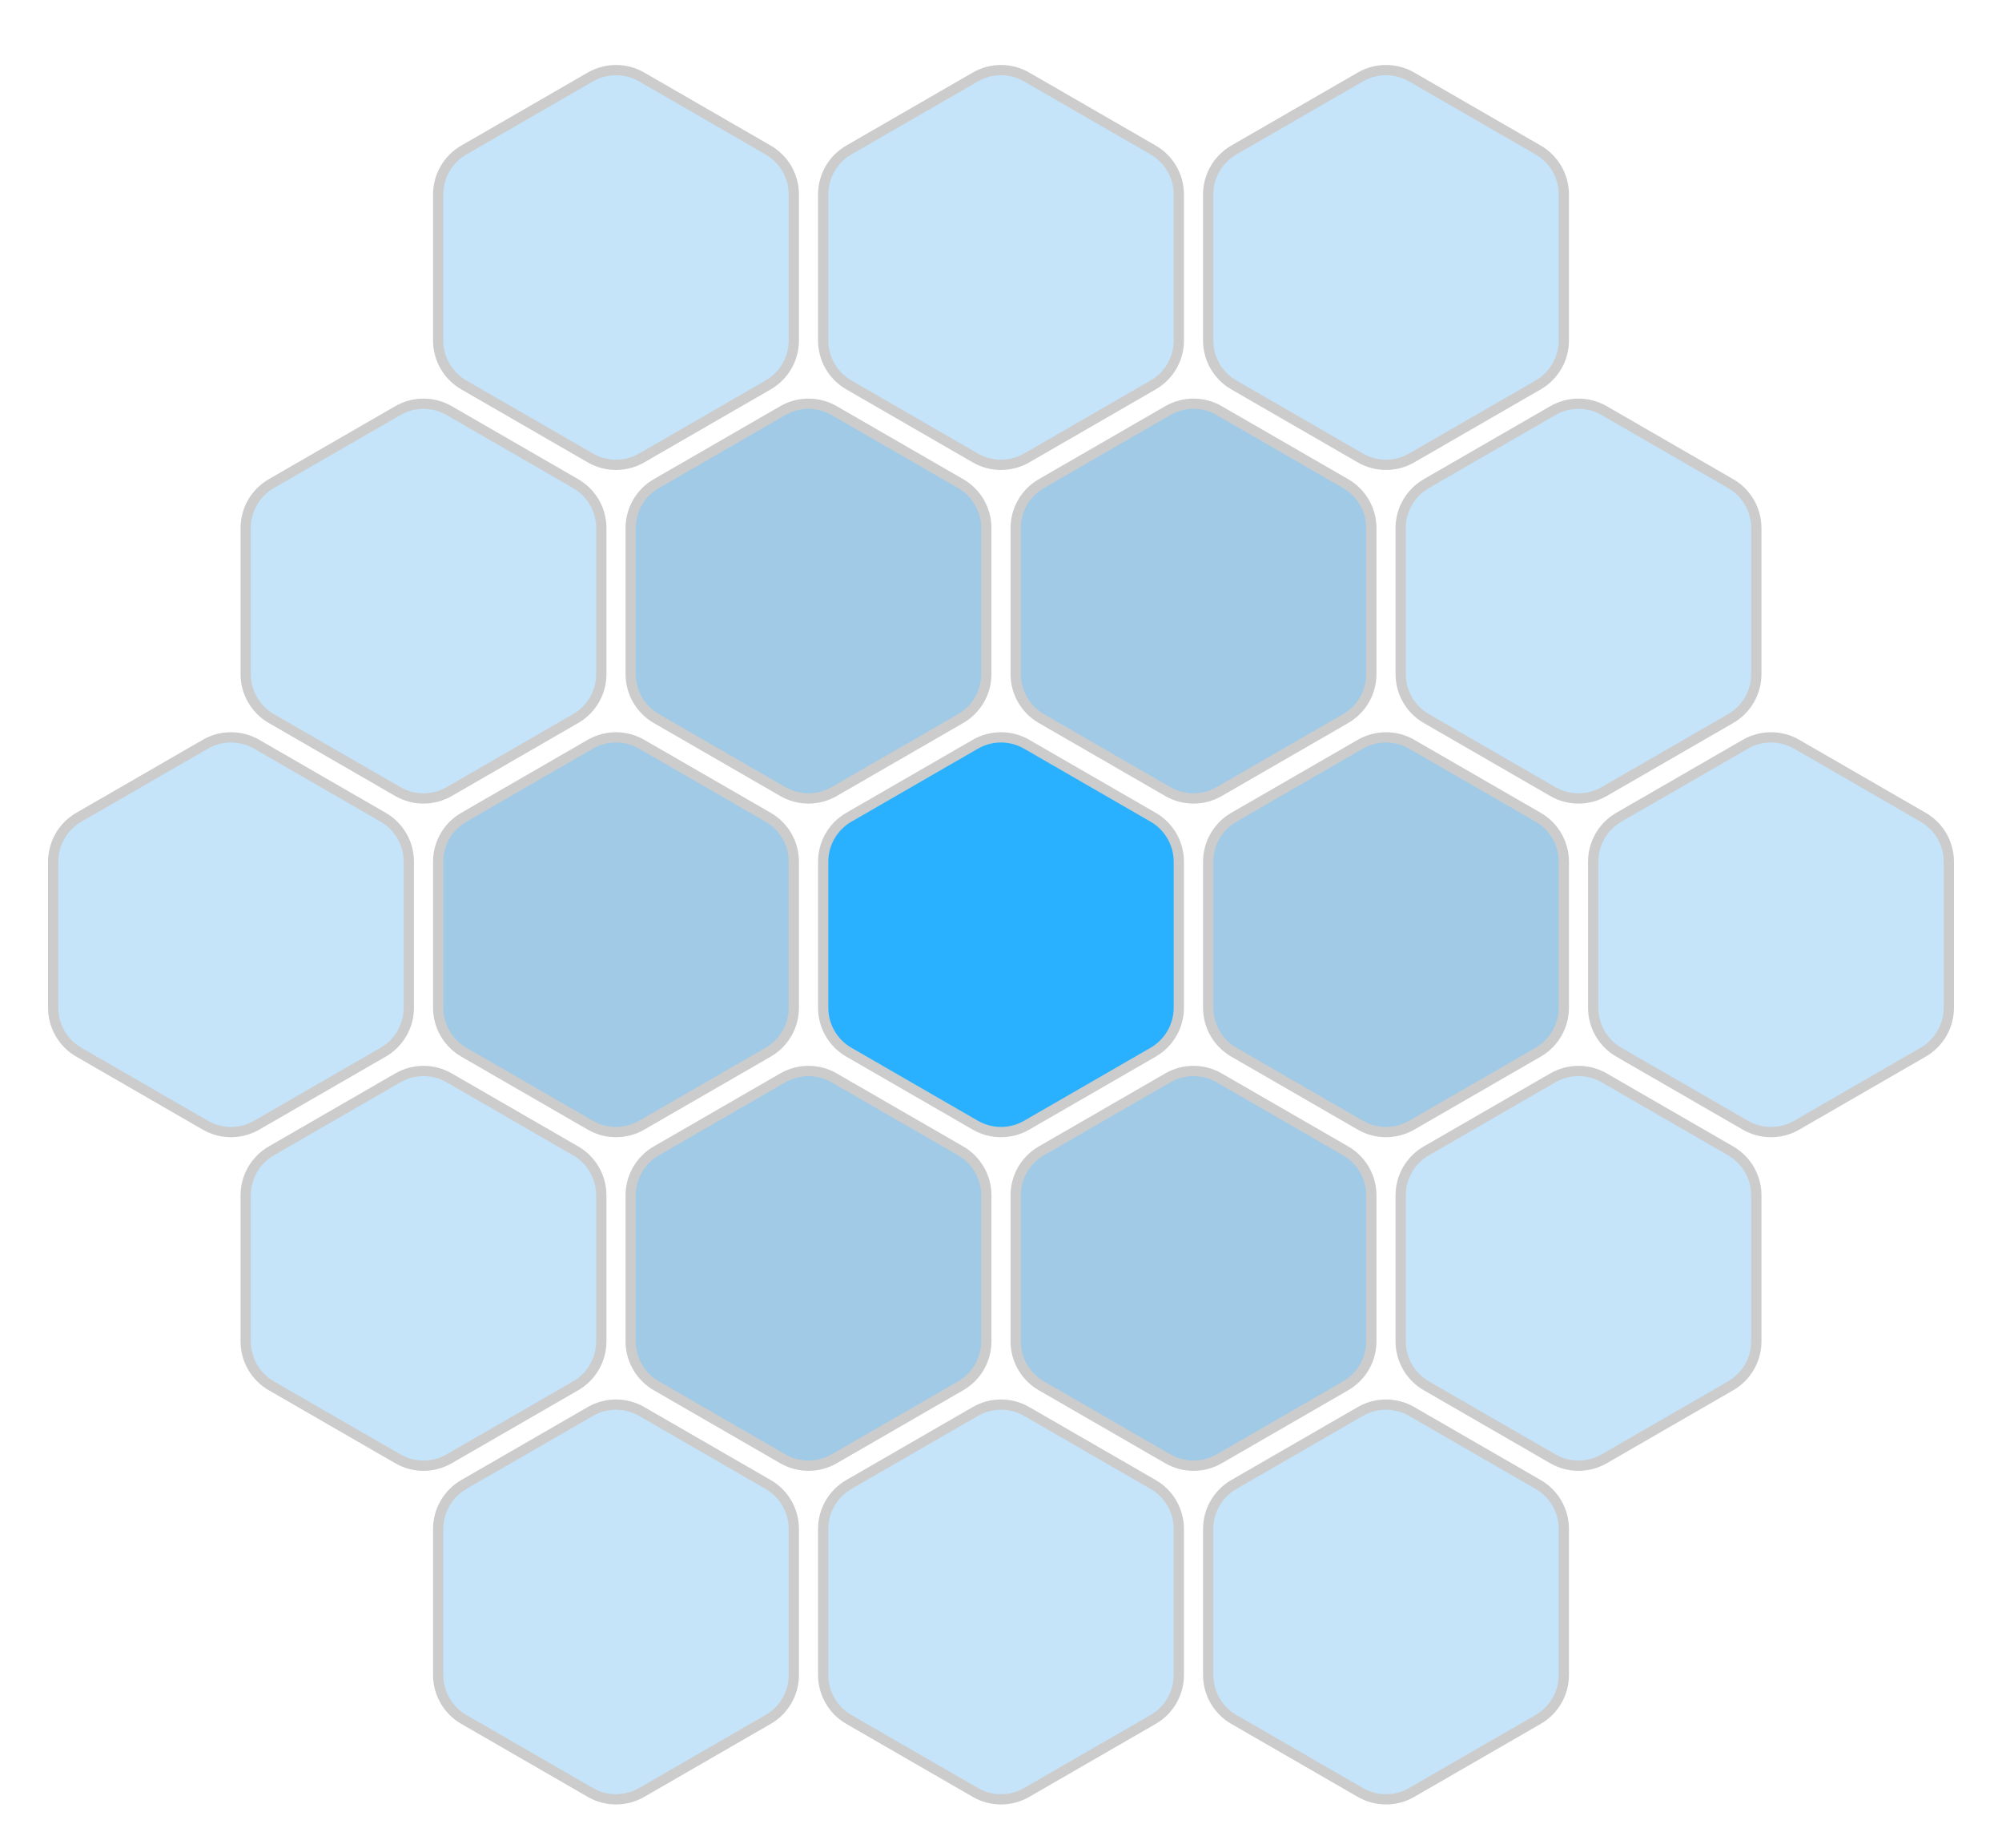
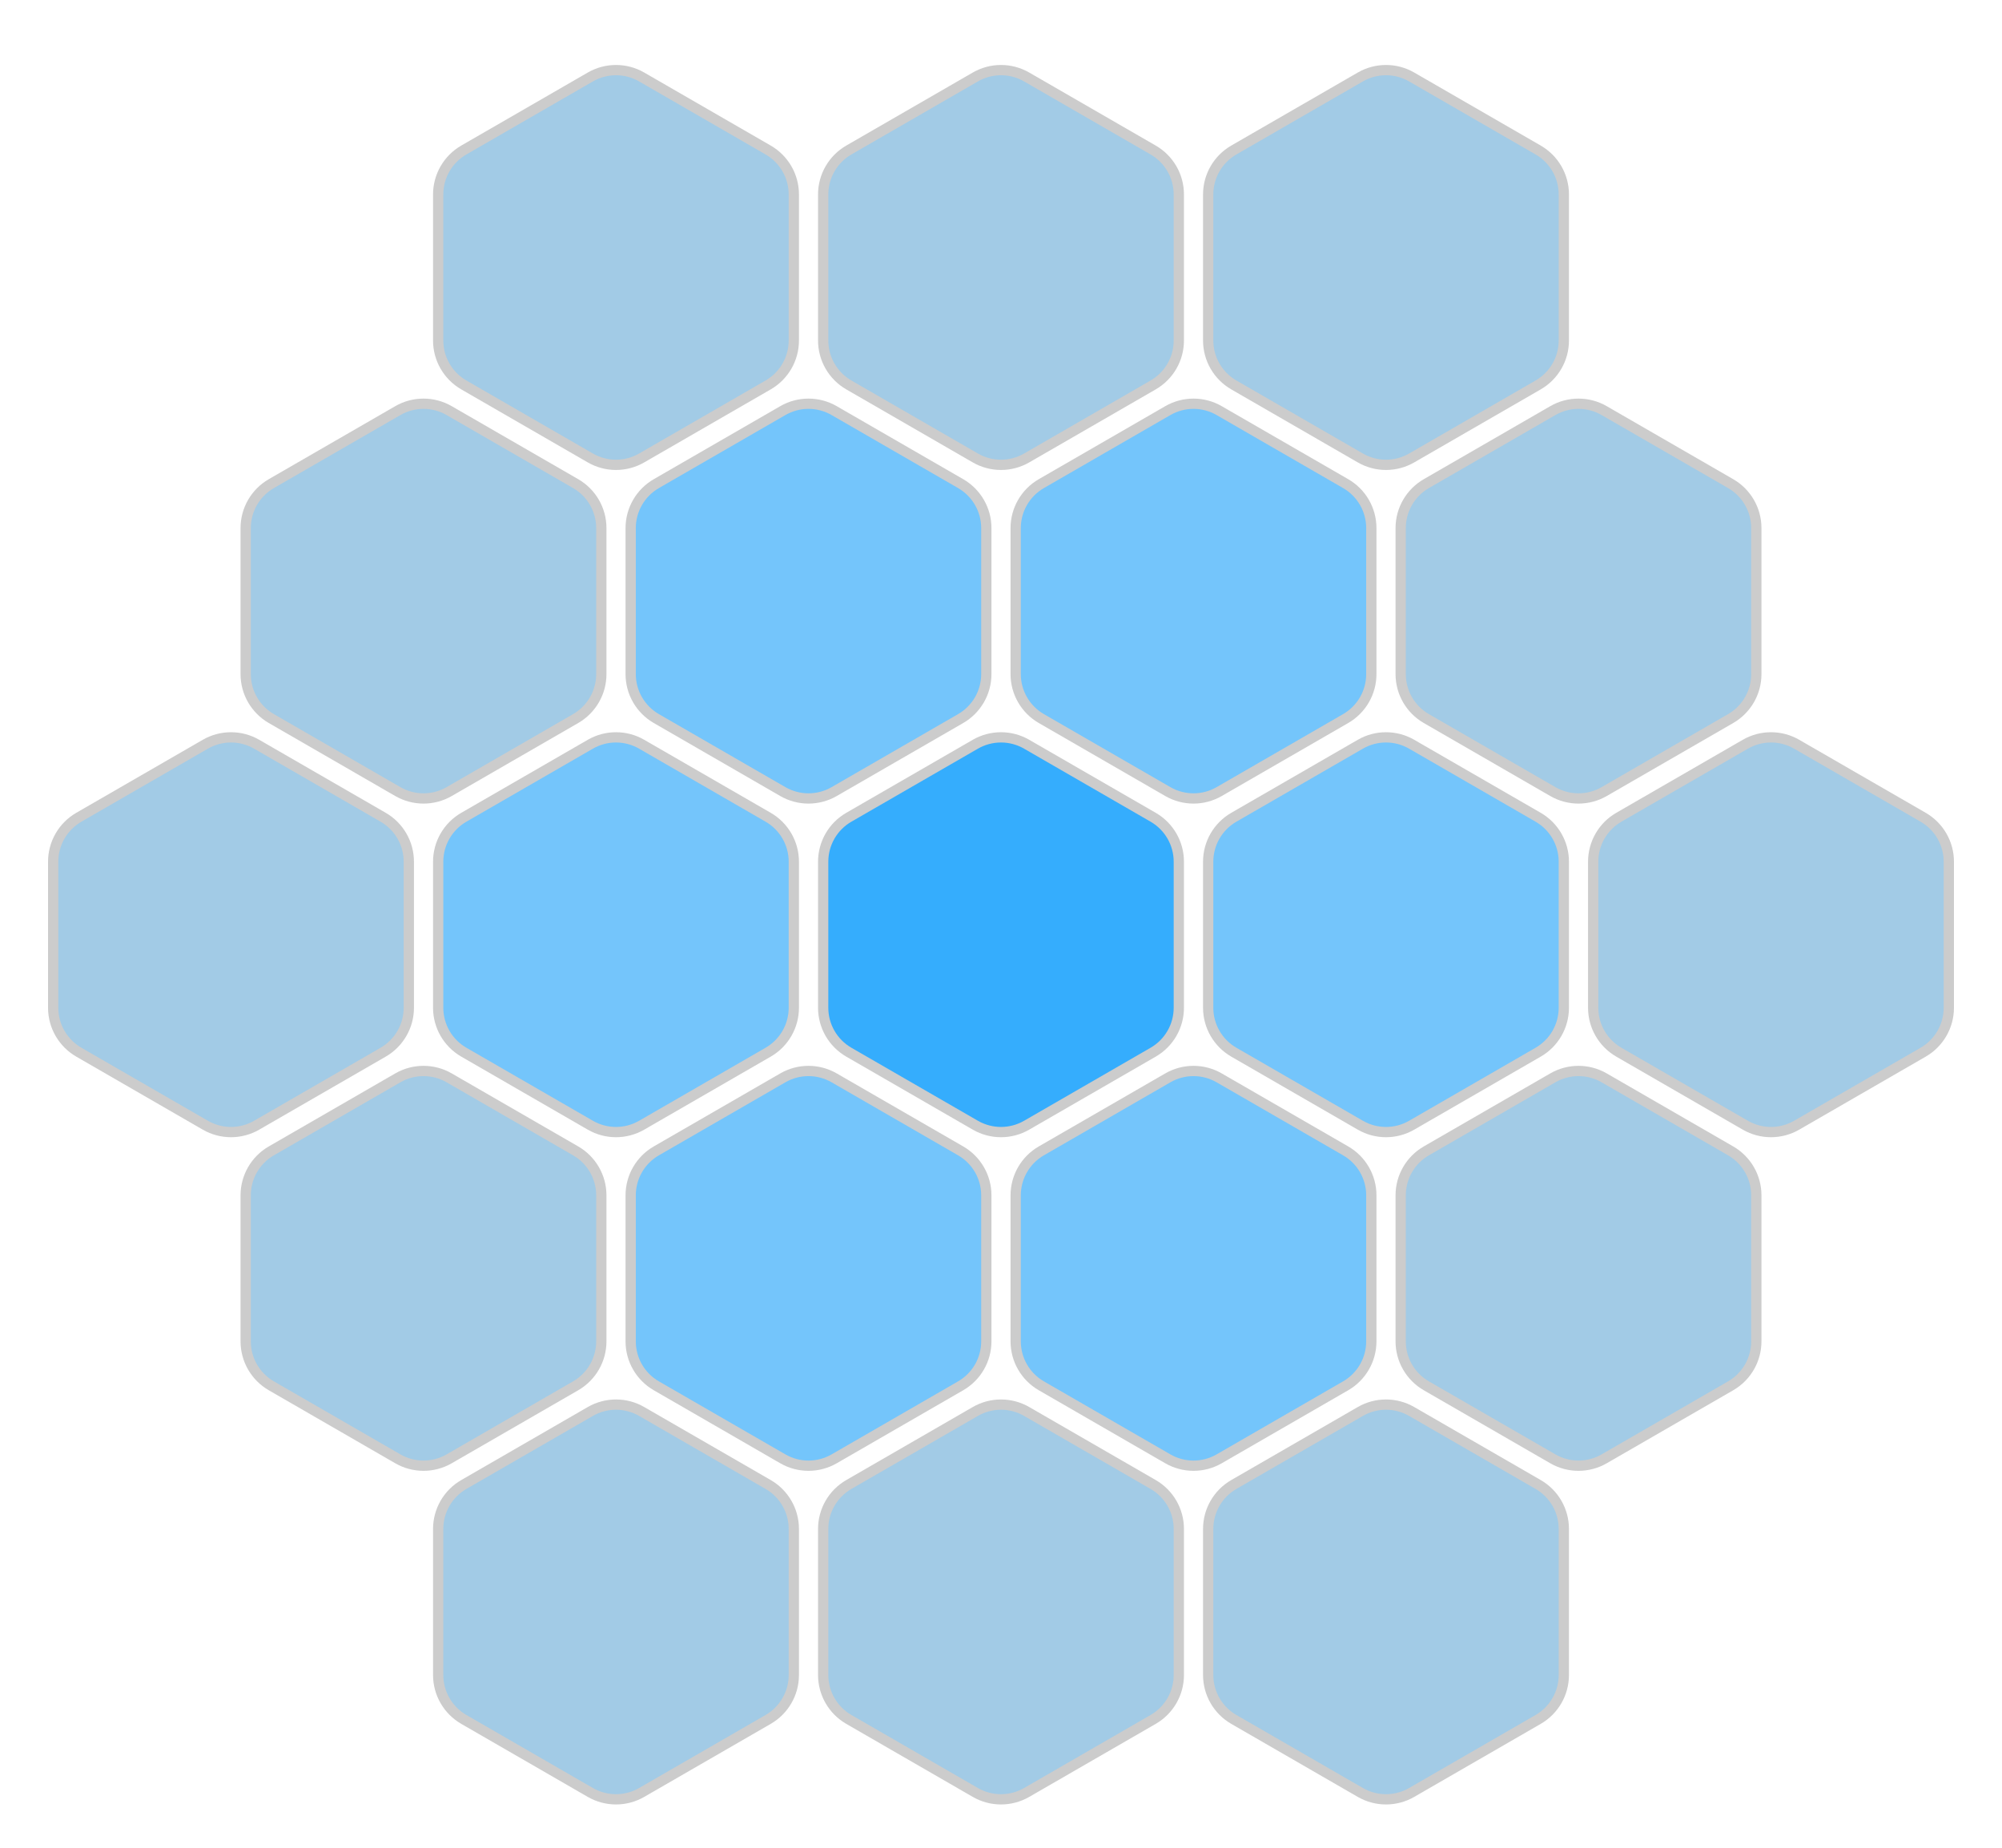
<svg xmlns="http://www.w3.org/2000/svg" id="svg2" viewBox="0 0 390 360">
-   <path stroke="rgb(204, 204, 204)" fill="#c5e4fa" stroke-width="2" d="       M 115 15       a 10 10 0 0 1 10 0       l 24.641 14.226       a 10 10 0 0 1 5 8.66       l 0 28.453       a 10 10 0 0 1 -5 8.66       l -24.641 14.226       a 10 10 0 0 1 -10 0       l -24.641 -14.226       a 10 10 0 0 1 -5 -8.66       l 0 -28.453       a 10 10 0 0 1 5 -8.66       Z       " />
-   <path stroke="rgb(204, 204, 204)" fill="#c5e4fa" stroke-width="2" d="       M 190 15       a 10 10 0 0 1 10 0       l 24.641 14.226       a 10 10 0 0 1 5 8.66       l 0 28.453       a 10 10 0 0 1 -5 8.66       l -24.641 14.226       a 10 10 0 0 1 -10 0       l -24.641 -14.226       a 10 10 0 0 1 -5 -8.66       l 0 -28.453       a 10 10 0 0 1 5 -8.66       Z       " />
-   <path stroke="rgb(204, 204, 204)" fill="#c5e4fa" stroke-width="2" d="       M 265 15       a 10 10 0 0 1 10 0       l 24.641 14.226       a 10 10 0 0 1 5 8.66       l 0 28.453       a 10 10 0 0 1 -5 8.66       l -24.641 14.226       a 10 10 0 0 1 -10 0       l -24.641 -14.226       a 10 10 0 0 1 -5 -8.66       l 0 -28.453       a 10 10 0 0 1 5 -8.66       Z       " />
-   <path stroke="rgb(204, 204, 204)" fill="#c5e4fa" stroke-width="2" d="       M 77.5 80       a 10 10 0 0 1 10 0       l 24.641 14.226       a 10 10 0 0 1 5 8.66       l 0 28.453       a 10 10 0 0 1 -5 8.66       l -24.641 14.226       a 10 10 0 0 1 -10 0       l -24.641 -14.226       a 10 10 0 0 1 -5 -8.66       l 0 -28.453       a 10 10 0 0 1 5 -8.66       Z       " />
-   <path stroke="rgb(204, 204, 204)" fill="rgb(161, 202, 230)" stroke-width="2" d="       M 152.5 80       a 10 10 0 0 1 10 0       l 24.641 14.226       a 10 10 0 0 1 5 8.66       l 0 28.453       a 10 10 0 0 1 -5 8.66       l -24.641 14.226       a 10 10 0 0 1 -10 0       l -24.641 -14.226       a 10 10 0 0 1 -5 -8.66       l 0 -28.453       a 10 10 0 0 1 5 -8.66       Z       " />
-   <path stroke="rgb(204, 204, 204)" fill="rgb(161, 202, 230)" stroke-width="2" d="       M 227.5 80       a 10 10 0 0 1 10 0       l 24.641 14.226       a 10 10 0 0 1 5 8.66       l 0 28.453       a 10 10 0 0 1 -5 8.66       l -24.641 14.226       a 10 10 0 0 1 -10 0       l -24.641 -14.226       a 10 10 0 0 1 -5 -8.66       l 0 -28.453       a 10 10 0 0 1 5 -8.66       Z       " />
-   <path stroke="rgb(204, 204, 204)" fill="#c5e4fa" stroke-width="2" d="       M 302.5 80       a 10 10 0 0 1 10 0       l 24.641 14.226       a 10 10 0 0 1 5 8.66       l 0 28.453       a 10 10 0 0 1 -5 8.66       l -24.641 14.226       a 10 10 0 0 1 -10 0       l -24.641 -14.226       a 10 10 0 0 1 -5 -8.66       l 0 -28.453       a 10 10 0 0 1 5 -8.66       Z       " />
-   <path stroke="rgb(204, 204, 204)" fill="#c5e4fa" stroke-width="2" d="       M 40 145       a 10 10 0 0 1 10 0       l 24.641 14.226       a 10 10 0 0 1 5 8.66       l 0 28.453       a 10 10 0 0 1 -5 8.66       l -24.641 14.226       a 10 10 0 0 1 -10 0       l -24.641 -14.226       a 10 10 0 0 1 -5 -8.66       l 0 -28.453       a 10 10 0 0 1 5 -8.66       Z       " />
-   <path stroke="rgb(204, 204, 204)" fill="rgb(161, 202, 230)" stroke-width="2" d="       M 115 145       a 10 10 0 0 1 10 0       l 24.641 14.226       a 10 10 0 0 1 5 8.66       l 0 28.453       a 10 10 0 0 1 -5 8.66       l -24.641 14.226       a 10 10 0 0 1 -10 0       l -24.641 -14.226       a 10 10 0 0 1 -5 -8.66       l 0 -28.453       a 10 10 0 0 1 5 -8.66       Z       " />
-   <path stroke="rgb(204, 204, 204)" fill="rgb(41, 177, 255)" stroke-width="2" d="       M 190 145       a 10 10 0 0 1 10 0       l 24.641 14.226       a 10 10 0 0 1 5 8.66       l 0 28.453       a 10 10 0 0 1 -5 8.66       l -24.641 14.226       a 10 10 0 0 1 -10 0       l -24.641 -14.226       a 10 10 0 0 1 -5 -8.66       l 0 -28.453       a 10 10 0 0 1 5 -8.66       Z       " />
-   <path stroke="rgb(204, 204, 204)" fill="rgb(161, 202, 230)" stroke-width="2" d="       M 265 145       a 10 10 0 0 1 10 0       l 24.641 14.226       a 10 10 0 0 1 5 8.66       l 0 28.453       a 10 10 0 0 1 -5 8.66       l -24.641 14.226       a 10 10 0 0 1 -10 0       l -24.641 -14.226       a 10 10 0 0 1 -5 -8.66       l 0 -28.453       a 10 10 0 0 1 5 -8.66       Z       " />
-   <path stroke="rgb(204, 204, 204)" fill="#c5e4fa" stroke-width="2" d="       M 340 145       a 10 10 0 0 1 10 0       l 24.641 14.226       a 10 10 0 0 1 5 8.66       l 0 28.453       a 10 10 0 0 1 -5 8.66       l -24.641 14.226       a 10 10 0 0 1 -10 0       l -24.641 -14.226       a 10 10 0 0 1 -5 -8.66       l 0 -28.453       a 10 10 0 0 1 5 -8.66       Z       " />
-   <path stroke="rgb(204, 204, 204)" fill="#c5e4fa" stroke-width="2" d="       M 77.5 210       a 10 10 0 0 1 10 0       l 24.641 14.226       a 10 10 0 0 1 5 8.66       l 0 28.453       a 10 10 0 0 1 -5 8.66       l -24.641 14.226       a 10 10 0 0 1 -10 0       l -24.641 -14.226       a 10 10 0 0 1 -5 -8.66       l 0 -28.453       a 10 10 0 0 1 5 -8.66       Z       " />
-   <path stroke="rgb(204, 204, 204)" fill="rgb(161, 202, 230)" stroke-width="2" d="       M 152.5 210       a 10 10 0 0 1 10 0       l 24.641 14.226       a 10 10 0 0 1 5 8.66       l 0 28.453       a 10 10 0 0 1 -5 8.66       l -24.641 14.226       a 10 10 0 0 1 -10 0       l -24.641 -14.226       a 10 10 0 0 1 -5 -8.66       l 0 -28.453       a 10 10 0 0 1 5 -8.66       Z       " />
-   <path stroke="rgb(204, 204, 204)" fill="rgb(161, 202, 230)" stroke-width="2" d="       M 227.5 210       a 10 10 0 0 1 10 0       l 24.641 14.226       a 10 10 0 0 1 5 8.66       l 0 28.453       a 10 10 0 0 1 -5 8.66       l -24.641 14.226       a 10 10 0 0 1 -10 0       l -24.641 -14.226       a 10 10 0 0 1 -5 -8.66       l 0 -28.453       a 10 10 0 0 1 5 -8.66       Z       " />
-   <path stroke="rgb(204, 204, 204)" fill="#c5e4fa" stroke-width="2" d="       M 302.5 210       a 10 10 0 0 1 10 0       l 24.641 14.226       a 10 10 0 0 1 5 8.66       l 0 28.453       a 10 10 0 0 1 -5 8.66       l -24.641 14.226       a 10 10 0 0 1 -10 0       l -24.641 -14.226       a 10 10 0 0 1 -5 -8.66       l 0 -28.453       a 10 10 0 0 1 5 -8.66       Z       " />
-   <path stroke="rgb(204, 204, 204)" fill="#c5e4fa" stroke-width="2" d="       M 115 275       a 10 10 0 0 1 10 0       l 24.641 14.226       a 10 10 0 0 1 5 8.66       l 0 28.453       a 10 10 0 0 1 -5 8.66       l -24.641 14.226       a 10 10 0 0 1 -10 0       l -24.641 -14.226       a 10 10 0 0 1 -5 -8.66       l 0 -28.453       a 10 10 0 0 1 5 -8.66       Z       " />
-   <path stroke="rgb(204, 204, 204)" fill="#c5e4fa" stroke-width="2" d="       M 190 275       a 10 10 0 0 1 10 0       l 24.641 14.226       a 10 10 0 0 1 5 8.66       l 0 28.453       a 10 10 0 0 1 -5 8.66       l -24.641 14.226       a 10 10 0 0 1 -10 0       l -24.641 -14.226       a 10 10 0 0 1 -5 -8.66       l 0 -28.453       a 10 10 0 0 1 5 -8.66       Z       " />
-   <path stroke="rgb(204, 204, 204)" fill="#c5e4fa" stroke-width="2" d="       M 265 275       a 10 10 0 0 1 10 0       l 24.641 14.226       a 10 10 0 0 1 5 8.66       l 0 28.453       a 10 10 0 0 1 -5 8.66       l -24.641 14.226       a 10 10 0 0 1 -10 0       l -24.641 -14.226       a 10 10 0 0 1 -5 -8.66       l 0 -28.453       a 10 10 0 0 1 5 -8.66       Z       " />
+   <path stroke="rgb(204, 204, 204)" fill="hsl(204, 58%, 77%)" stroke-width="2" d="       M 115 15       a 10 10 0 0 1 10 0       l 24.641 14.226       a 10 10 0 0 1 5 8.66       l 0 28.453       a 10 10 0 0 1 -5 8.66       l -24.641 14.226       a 10 10 0 0 1 -10 0       l -24.641 -14.226       a 10 10 0 0 1 -5 -8.66       l 0 -28.453       a 10 10 0 0 1 5 -8.66       Z       " />
+   <path stroke="rgb(204, 204, 204)" fill="hsl(204, 58%, 77%)" stroke-width="2" d="       M 190 15       a 10 10 0 0 1 10 0       l 24.641 14.226       a 10 10 0 0 1 5 8.66       l 0 28.453       a 10 10 0 0 1 -5 8.66       l -24.641 14.226       a 10 10 0 0 1 -10 0       l -24.641 -14.226       a 10 10 0 0 1 -5 -8.66       l 0 -28.453       a 10 10 0 0 1 5 -8.66       Z       " />
+   <path stroke="rgb(204, 204, 204)" fill="hsl(204, 58%, 77%)" stroke-width="2" d="       M 265 15       a 10 10 0 0 1 10 0       l 24.641 14.226       a 10 10 0 0 1 5 8.66       l 0 28.453       a 10 10 0 0 1 -5 8.66       l -24.641 14.226       a 10 10 0 0 1 -10 0       l -24.641 -14.226       a 10 10 0 0 1 -5 -8.66       l 0 -28.453       a 10 10 0 0 1 5 -8.66       Z       " />
+   <path stroke="rgb(204, 204, 204)" fill="hsl(204, 58%, 77%)" stroke-width="2" d="       M 77.5 80       a 10 10 0 0 1 10 0       l 24.641 14.226       a 10 10 0 0 1 5 8.66       l 0 28.453       a 10 10 0 0 1 -5 8.66       l -24.641 14.226       a 10 10 0 0 1 -10 0       l -24.641 -14.226       a 10 10 0 0 1 -5 -8.66       l 0 -28.453       a 10 10 0 0 1 5 -8.66       Z       " />
+   <path stroke="rgb(204, 204, 204)" fill="hsl(204, 94%, 72%)" stroke-width="2" d="       M 152.5 80       a 10 10 0 0 1 10 0       l 24.641 14.226       a 10 10 0 0 1 5 8.66       l 0 28.453       a 10 10 0 0 1 -5 8.66       l -24.641 14.226       a 10 10 0 0 1 -10 0       l -24.641 -14.226       a 10 10 0 0 1 -5 -8.66       l 0 -28.453       a 10 10 0 0 1 5 -8.66       Z       " />
+   <path stroke="rgb(204, 204, 204)" fill="hsl(204, 94%, 72%)" stroke-width="2" d="       M 227.5 80       a 10 10 0 0 1 10 0       l 24.641 14.226       a 10 10 0 0 1 5 8.66       l 0 28.453       a 10 10 0 0 1 -5 8.66       l -24.641 14.226       a 10 10 0 0 1 -10 0       l -24.641 -14.226       a 10 10 0 0 1 -5 -8.66       l 0 -28.453       a 10 10 0 0 1 5 -8.66       Z       " />
+   <path stroke="rgb(204, 204, 204)" fill="hsl(204, 58%, 77%)" stroke-width="2" d="       M 302.5 80       a 10 10 0 0 1 10 0       l 24.641 14.226       a 10 10 0 0 1 5 8.66       l 0 28.453       a 10 10 0 0 1 -5 8.66       l -24.641 14.226       a 10 10 0 0 1 -10 0       l -24.641 -14.226       a 10 10 0 0 1 -5 -8.66       l 0 -28.453       a 10 10 0 0 1 5 -8.66       Z       " />
+   <path stroke="rgb(204, 204, 204)" fill="hsl(204, 58%, 77%)" stroke-width="2" d="       M 40 145       a 10 10 0 0 1 10 0       l 24.641 14.226       a 10 10 0 0 1 5 8.66       l 0 28.453       a 10 10 0 0 1 -5 8.66       l -24.641 14.226       a 10 10 0 0 1 -10 0       l -24.641 -14.226       a 10 10 0 0 1 -5 -8.66       l 0 -28.453       a 10 10 0 0 1 5 -8.66       Z       " />
+   <path stroke="rgb(204, 204, 204)" fill="hsl(204, 94%, 72%)" stroke-width="2" d="       M 115 145       a 10 10 0 0 1 10 0       l 24.641 14.226       a 10 10 0 0 1 5 8.66       l 0 28.453       a 10 10 0 0 1 -5 8.66       l -24.641 14.226       a 10 10 0 0 1 -10 0       l -24.641 -14.226       a 10 10 0 0 1 -5 -8.66       l 0 -28.453       a 10 10 0 0 1 5 -8.66       Z       " />
+   <path stroke="rgb(204, 204, 204)" fill="hsl(204, 98%, 60%)" stroke-width="2" d="       M 190 145       a 10 10 0 0 1 10 0       l 24.641 14.226       a 10 10 0 0 1 5 8.66       l 0 28.453       a 10 10 0 0 1 -5 8.66       l -24.641 14.226       a 10 10 0 0 1 -10 0       l -24.641 -14.226       a 10 10 0 0 1 -5 -8.66       l 0 -28.453       a 10 10 0 0 1 5 -8.66       Z       " />
+   <path stroke="rgb(204, 204, 204)" fill="hsl(204, 94%, 72%)" stroke-width="2" d="       M 265 145       a 10 10 0 0 1 10 0       l 24.641 14.226       a 10 10 0 0 1 5 8.66       l 0 28.453       a 10 10 0 0 1 -5 8.66       l -24.641 14.226       a 10 10 0 0 1 -10 0       l -24.641 -14.226       a 10 10 0 0 1 -5 -8.66       l 0 -28.453       a 10 10 0 0 1 5 -8.66       Z       " />
+   <path stroke="rgb(204, 204, 204)" fill="hsl(204, 58%, 77%)" stroke-width="2" d="       M 340 145       a 10 10 0 0 1 10 0       l 24.641 14.226       a 10 10 0 0 1 5 8.66       l 0 28.453       a 10 10 0 0 1 -5 8.66       l -24.641 14.226       a 10 10 0 0 1 -10 0       l -24.641 -14.226       a 10 10 0 0 1 -5 -8.66       l 0 -28.453       a 10 10 0 0 1 5 -8.66       Z       " />
+   <path stroke="rgb(204, 204, 204)" fill="hsl(204, 58%, 77%)" stroke-width="2" d="       M 77.5 210       a 10 10 0 0 1 10 0       l 24.641 14.226       a 10 10 0 0 1 5 8.66       l 0 28.453       a 10 10 0 0 1 -5 8.66       l -24.641 14.226       a 10 10 0 0 1 -10 0       l -24.641 -14.226       a 10 10 0 0 1 -5 -8.66       l 0 -28.453       a 10 10 0 0 1 5 -8.66       Z       " />
+   <path stroke="rgb(204, 204, 204)" fill="hsl(204, 94%, 72%)" stroke-width="2" d="       M 152.5 210       a 10 10 0 0 1 10 0       l 24.641 14.226       a 10 10 0 0 1 5 8.66       l 0 28.453       a 10 10 0 0 1 -5 8.66       l -24.641 14.226       a 10 10 0 0 1 -10 0       l -24.641 -14.226       a 10 10 0 0 1 -5 -8.66       l 0 -28.453       a 10 10 0 0 1 5 -8.66       Z       " />
+   <path stroke="rgb(204, 204, 204)" fill="hsl(204, 94%, 72%)" stroke-width="2" d="       M 227.5 210       a 10 10 0 0 1 10 0       l 24.641 14.226       a 10 10 0 0 1 5 8.66       l 0 28.453       a 10 10 0 0 1 -5 8.66       l -24.641 14.226       a 10 10 0 0 1 -10 0       l -24.641 -14.226       a 10 10 0 0 1 -5 -8.66       l 0 -28.453       a 10 10 0 0 1 5 -8.66       Z       " />
+   <path stroke="rgb(204, 204, 204)" fill="hsl(204, 58%, 77%)" stroke-width="2" d="       M 302.5 210       a 10 10 0 0 1 10 0       l 24.641 14.226       a 10 10 0 0 1 5 8.66       l 0 28.453       a 10 10 0 0 1 -5 8.66       l -24.641 14.226       a 10 10 0 0 1 -10 0       l -24.641 -14.226       a 10 10 0 0 1 -5 -8.66       l 0 -28.453       a 10 10 0 0 1 5 -8.66       Z       " />
+   <path stroke="rgb(204, 204, 204)" fill="hsl(204, 58%, 77%)" stroke-width="2" d="       M 115 275       a 10 10 0 0 1 10 0       l 24.641 14.226       a 10 10 0 0 1 5 8.66       l 0 28.453       a 10 10 0 0 1 -5 8.66       l -24.641 14.226       a 10 10 0 0 1 -10 0       l -24.641 -14.226       a 10 10 0 0 1 -5 -8.66       l 0 -28.453       a 10 10 0 0 1 5 -8.66       Z       " />
+   <path stroke="rgb(204, 204, 204)" fill="hsl(204, 58%, 77%)" stroke-width="2" d="       M 190 275       a 10 10 0 0 1 10 0       l 24.641 14.226       a 10 10 0 0 1 5 8.66       l 0 28.453       a 10 10 0 0 1 -5 8.66       l -24.641 14.226       a 10 10 0 0 1 -10 0       l -24.641 -14.226       a 10 10 0 0 1 -5 -8.66       l 0 -28.453       a 10 10 0 0 1 5 -8.66       Z       " />
+   <path stroke="rgb(204, 204, 204)" fill="hsl(204, 58%, 77%)" stroke-width="2" d="       M 265 275       a 10 10 0 0 1 10 0       l 24.641 14.226       a 10 10 0 0 1 5 8.66       l 0 28.453       a 10 10 0 0 1 -5 8.66       l -24.641 14.226       a 10 10 0 0 1 -10 0       l -24.641 -14.226       a 10 10 0 0 1 -5 -8.66       l 0 -28.453       a 10 10 0 0 1 5 -8.66       Z       " />
</svg>
